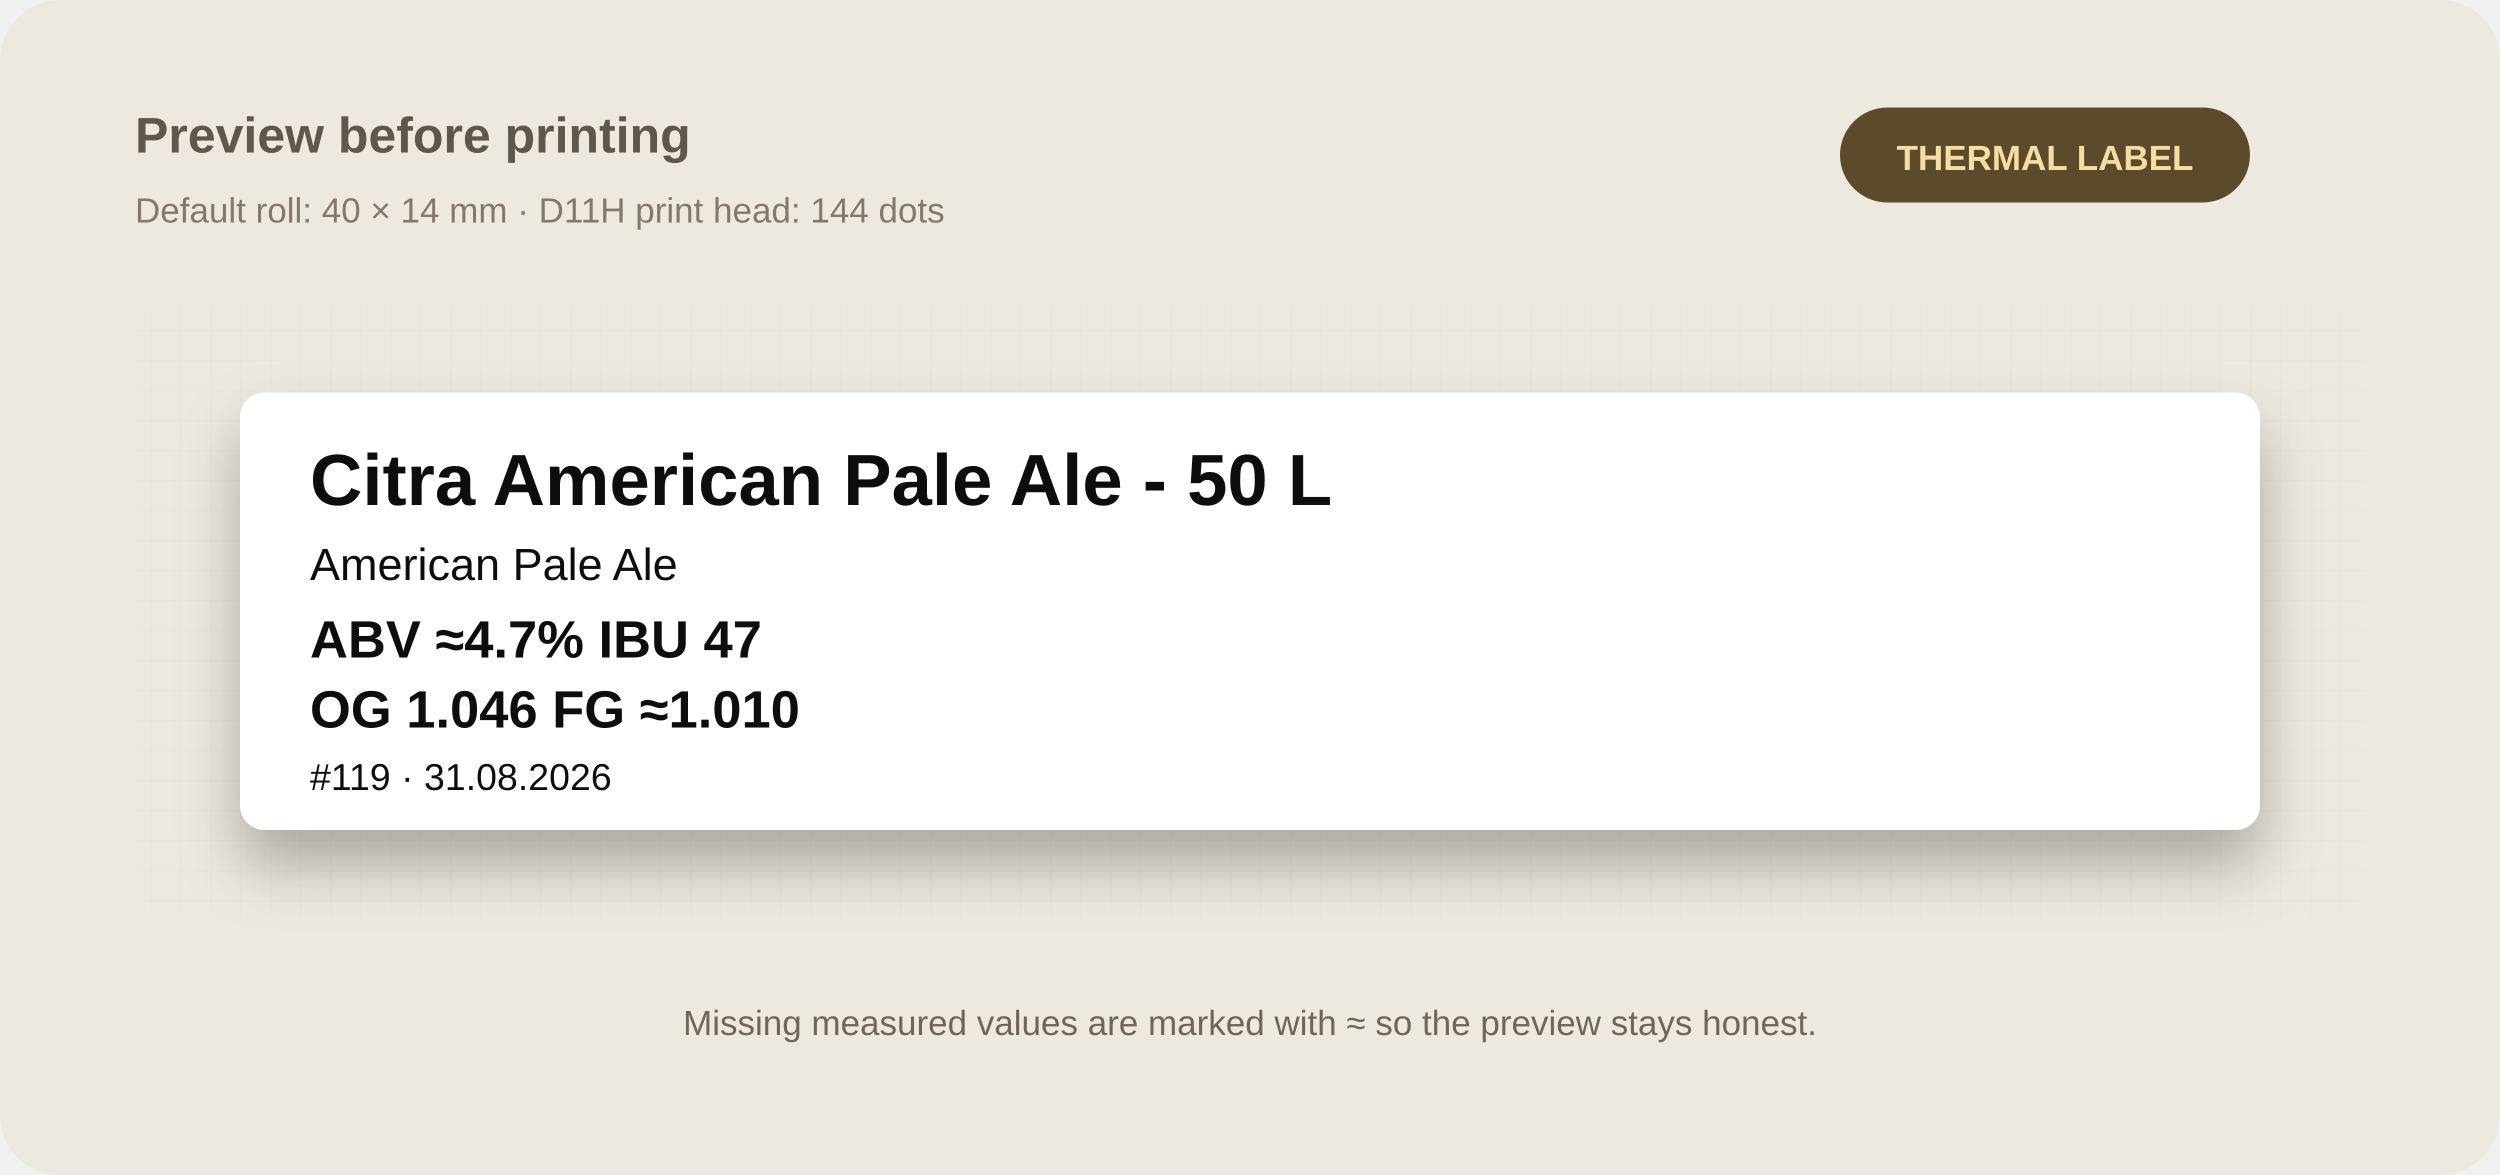
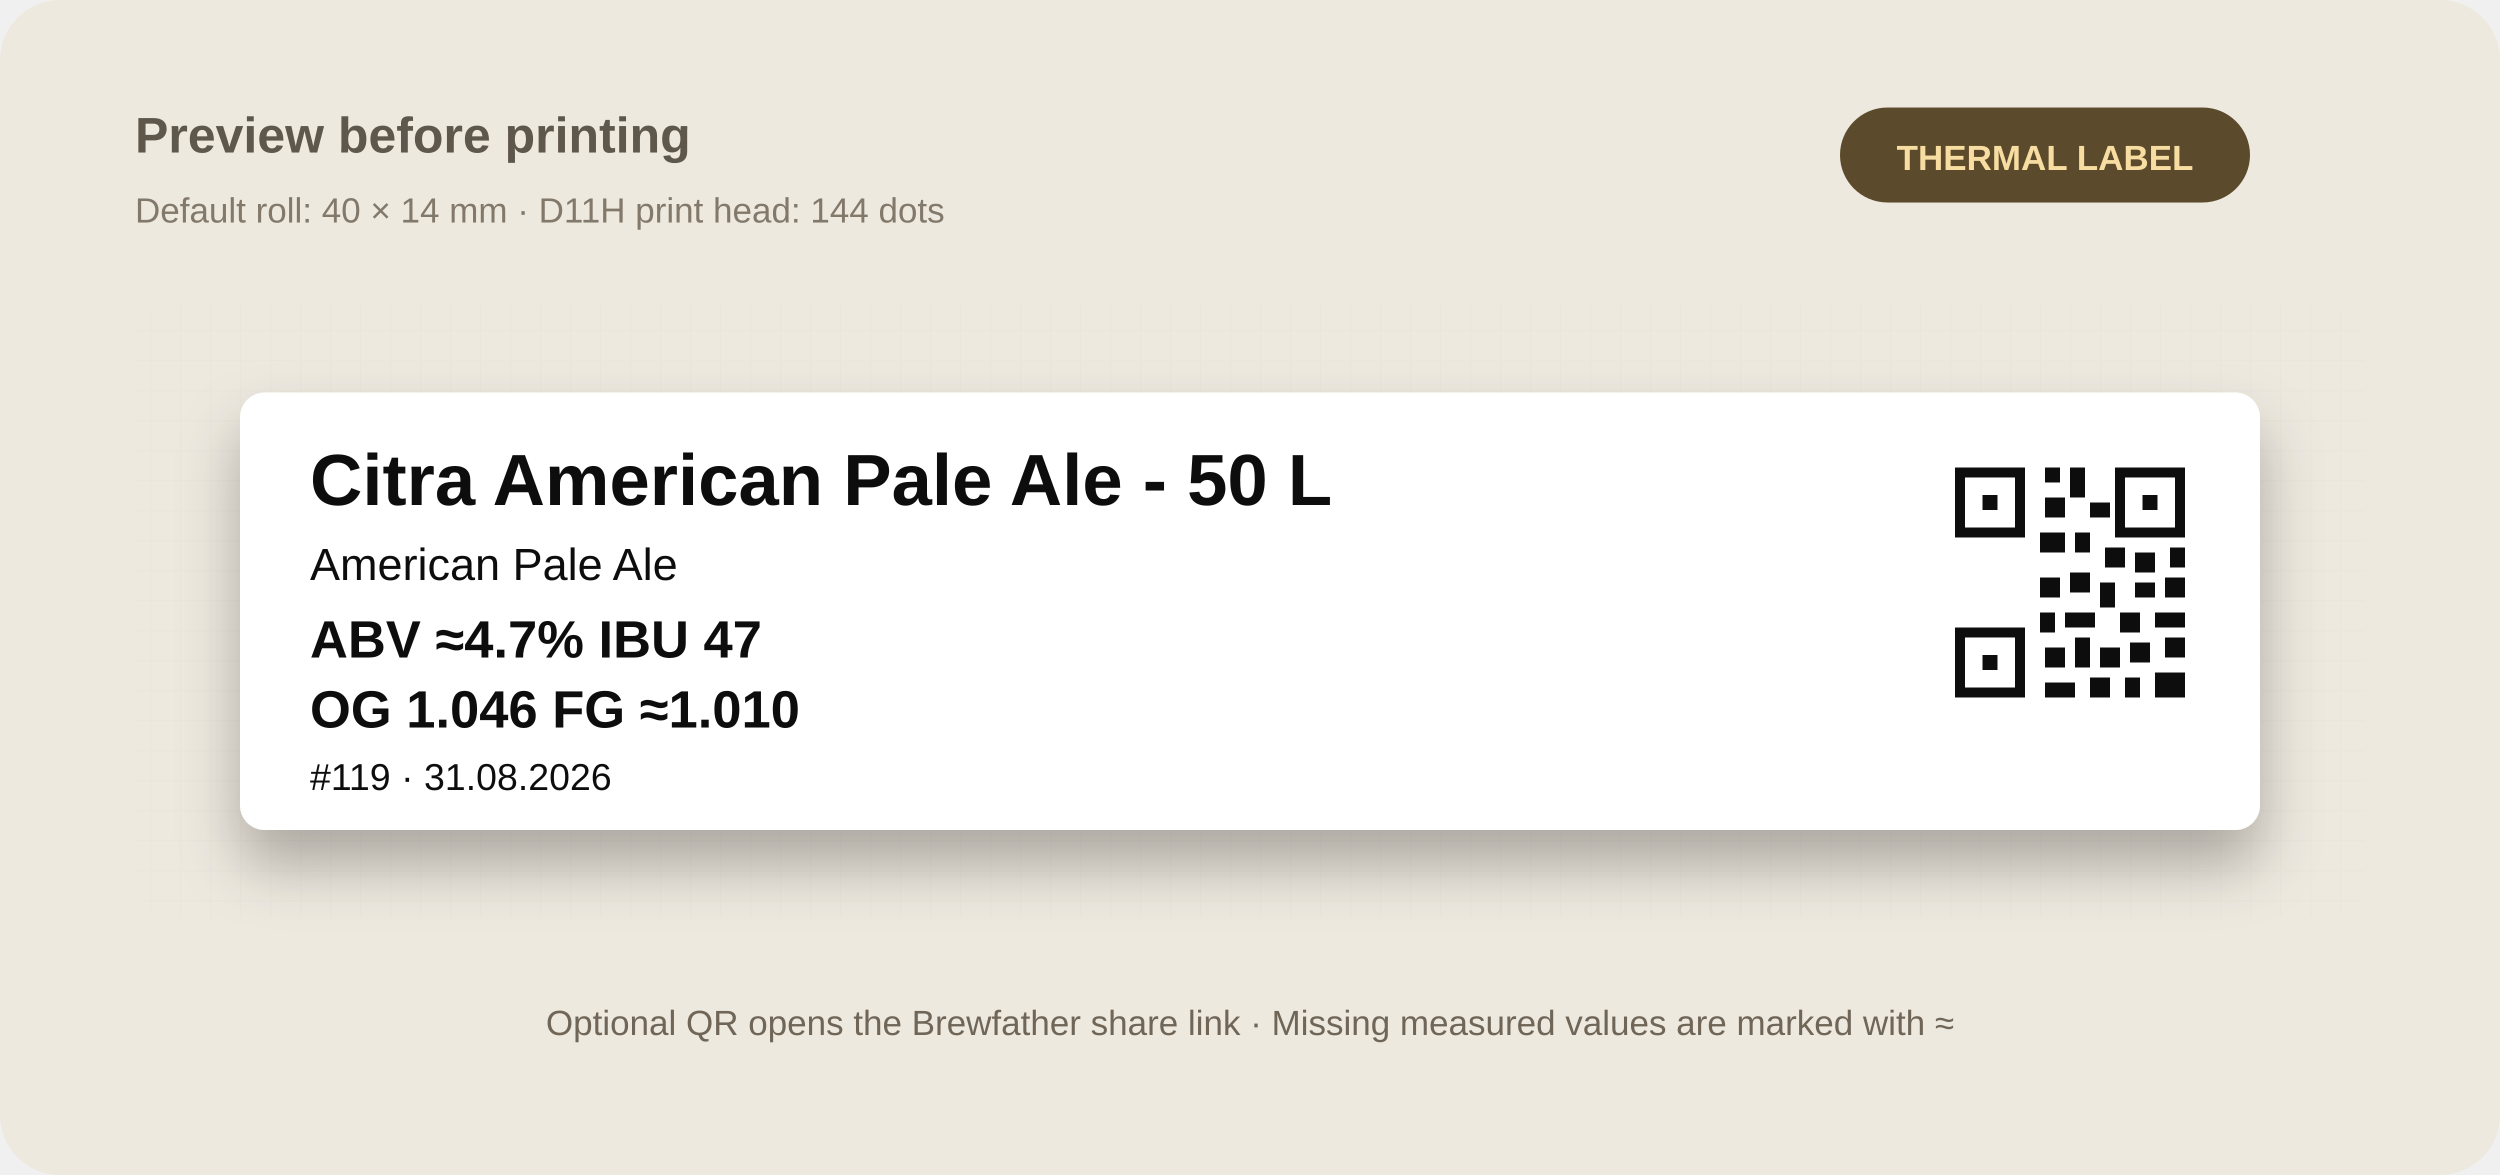
<svg xmlns="http://www.w3.org/2000/svg" width="1000" height="470" viewBox="0 0 1000 470" role="img" aria-labelledby="title desc">
  <defs>
    <filter id="shadow" x="-10%" y="-30%" width="120%" height="160%">
      <feDropShadow dx="0" dy="14" stdDeviation="12" flood-color="#000" flood-opacity=".28" />
    </filter>
    <pattern id="grid" width="12" height="12" patternUnits="userSpaceOnUse">
      <path d="M12 0H0V12" fill="none" stroke="#e7e2d8" stroke-width="1" />
    </pattern>
  </defs>
  <rect width="1000" height="470" rx="24" fill="#eee9df" />
  <text x="54" y="61" fill="#5e574b" font-family="Arial,sans-serif" font-size="20" font-weight="700">Preview before printing</text>
  <text x="54" y="89" fill="#82796b" font-family="Arial,sans-serif" font-size="14">Default roll: 40 × 14 mm · D11H print head: 144 dots</text>
  <rect x="54" y="122" width="892" height="245" rx="15" fill="url(#grid)" opacity=".42" />
  <g filter="url(#shadow)">
    <rect x="96" y="157" width="808" height="175" rx="10" fill="#fff" />
    <text x="124" y="202" fill="#111" font-family="Arial,sans-serif" font-size="29" font-weight="700">Citra American Pale Ale - 50 L</text>
    <text x="124" y="232" fill="#111" font-family="Arial,sans-serif" font-size="18">American Pale Ale</text>
    <text x="124" y="263" fill="#111" font-family="Arial,sans-serif" font-size="21" font-weight="700">ABV ≈4.7%   IBU 47</text>
    <text x="124" y="291" fill="#111" font-family="Arial,sans-serif" font-size="21" font-weight="700">OG 1.046   FG ≈1.010</text>
    <text x="124" y="316" fill="#111" font-family="Arial,sans-serif" font-size="15">#119 · 31.08.2026</text>
+     <g transform="translate(778 183)">
+       <rect width="100" height="100" fill="#fff" />
+       <path fill="#111" d="M4 4h28v28H4zM8 8v20h20V8H8zm7 7h6v6h-6zM68 4h28v28H68zM72 8v20h20V8H72zm7 7h6v6h-6zM4 68h28v28H4zM8 72v20h20V72H8zm7 7h6v6h-6zM40 4h6v6h-6zM50 4h6v12h-6zM40 16h8v8h-8zM58 18h8v6h-8zM38 30h10v8H38zM52 30h6v8h-6zM64 36h8v8h-8zM76 38h8v8h-8zM90 36h6v8h-6zM38 48h8v8h-8zM50 46h8v8h-8zM62 50h6v10h-6zM76 50h8v6h-8zM88 48h8v8h-8zM38 62h6v8h-6zM48 62h12v6H48zM70 62h8v8h-8zM84 62h12v6H84zM40 76h8v8h-8zM52 72h6v12h-6zM62 76h8v8h-8zM74 74h8v8h-8zM88 72h8v8h-8zM40 90h12v6H40zM58 88h8v8h-8zM72 88h6v8h-6zM84 86h12v10H84z" />
+     </g>
  </g>
  <rect x="736" y="43" width="164" height="38" rx="19" fill="#5b4a2b" />
  <text x="818" y="68" text-anchor="middle" fill="#f8dda2" font-family="Arial,sans-serif" font-size="14" font-weight="700">THERMAL LABEL</text>
-   <text x="500" y="414" text-anchor="middle" fill="#6f6658" font-family="Arial,sans-serif" font-size="14">Missing measured values are marked with ≈ so the preview stays honest.</text>
+   <text x="500" y="414" text-anchor="middle" fill="#6f6658" font-family="Arial,sans-serif" font-size="14">Optional QR opens the Brewfather share link · Missing measured values are marked with ≈</text>
</svg>
